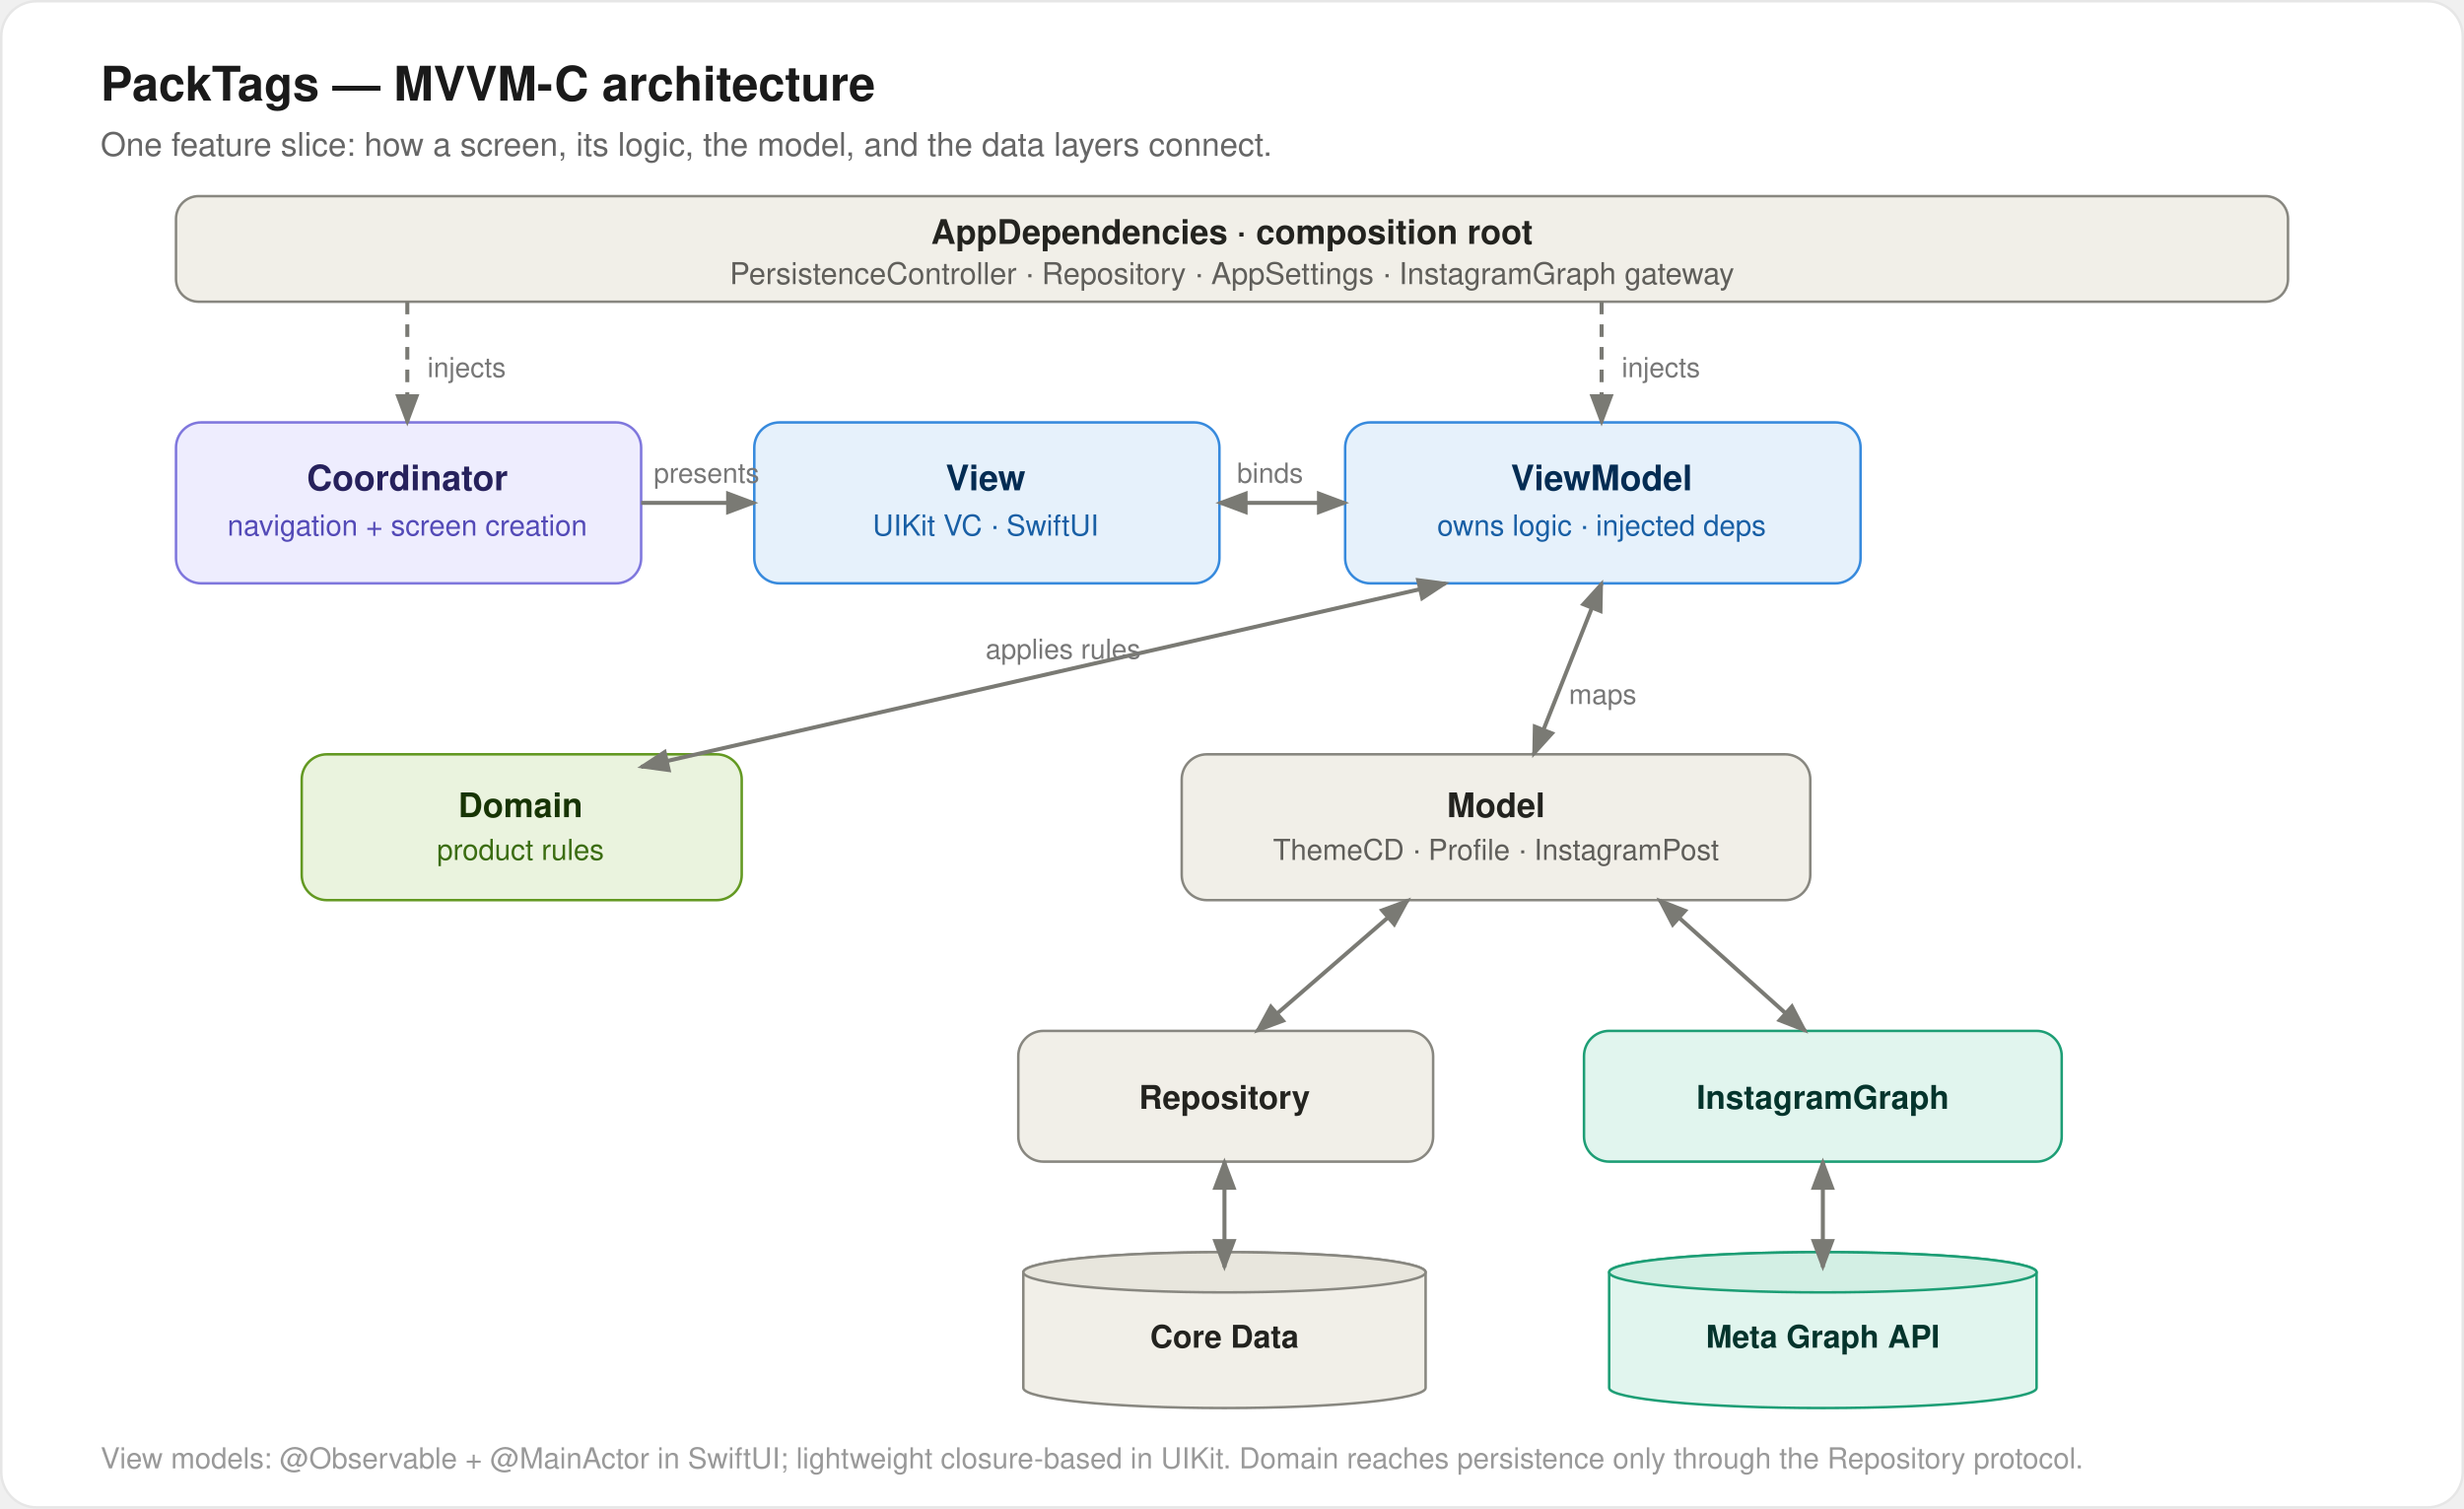
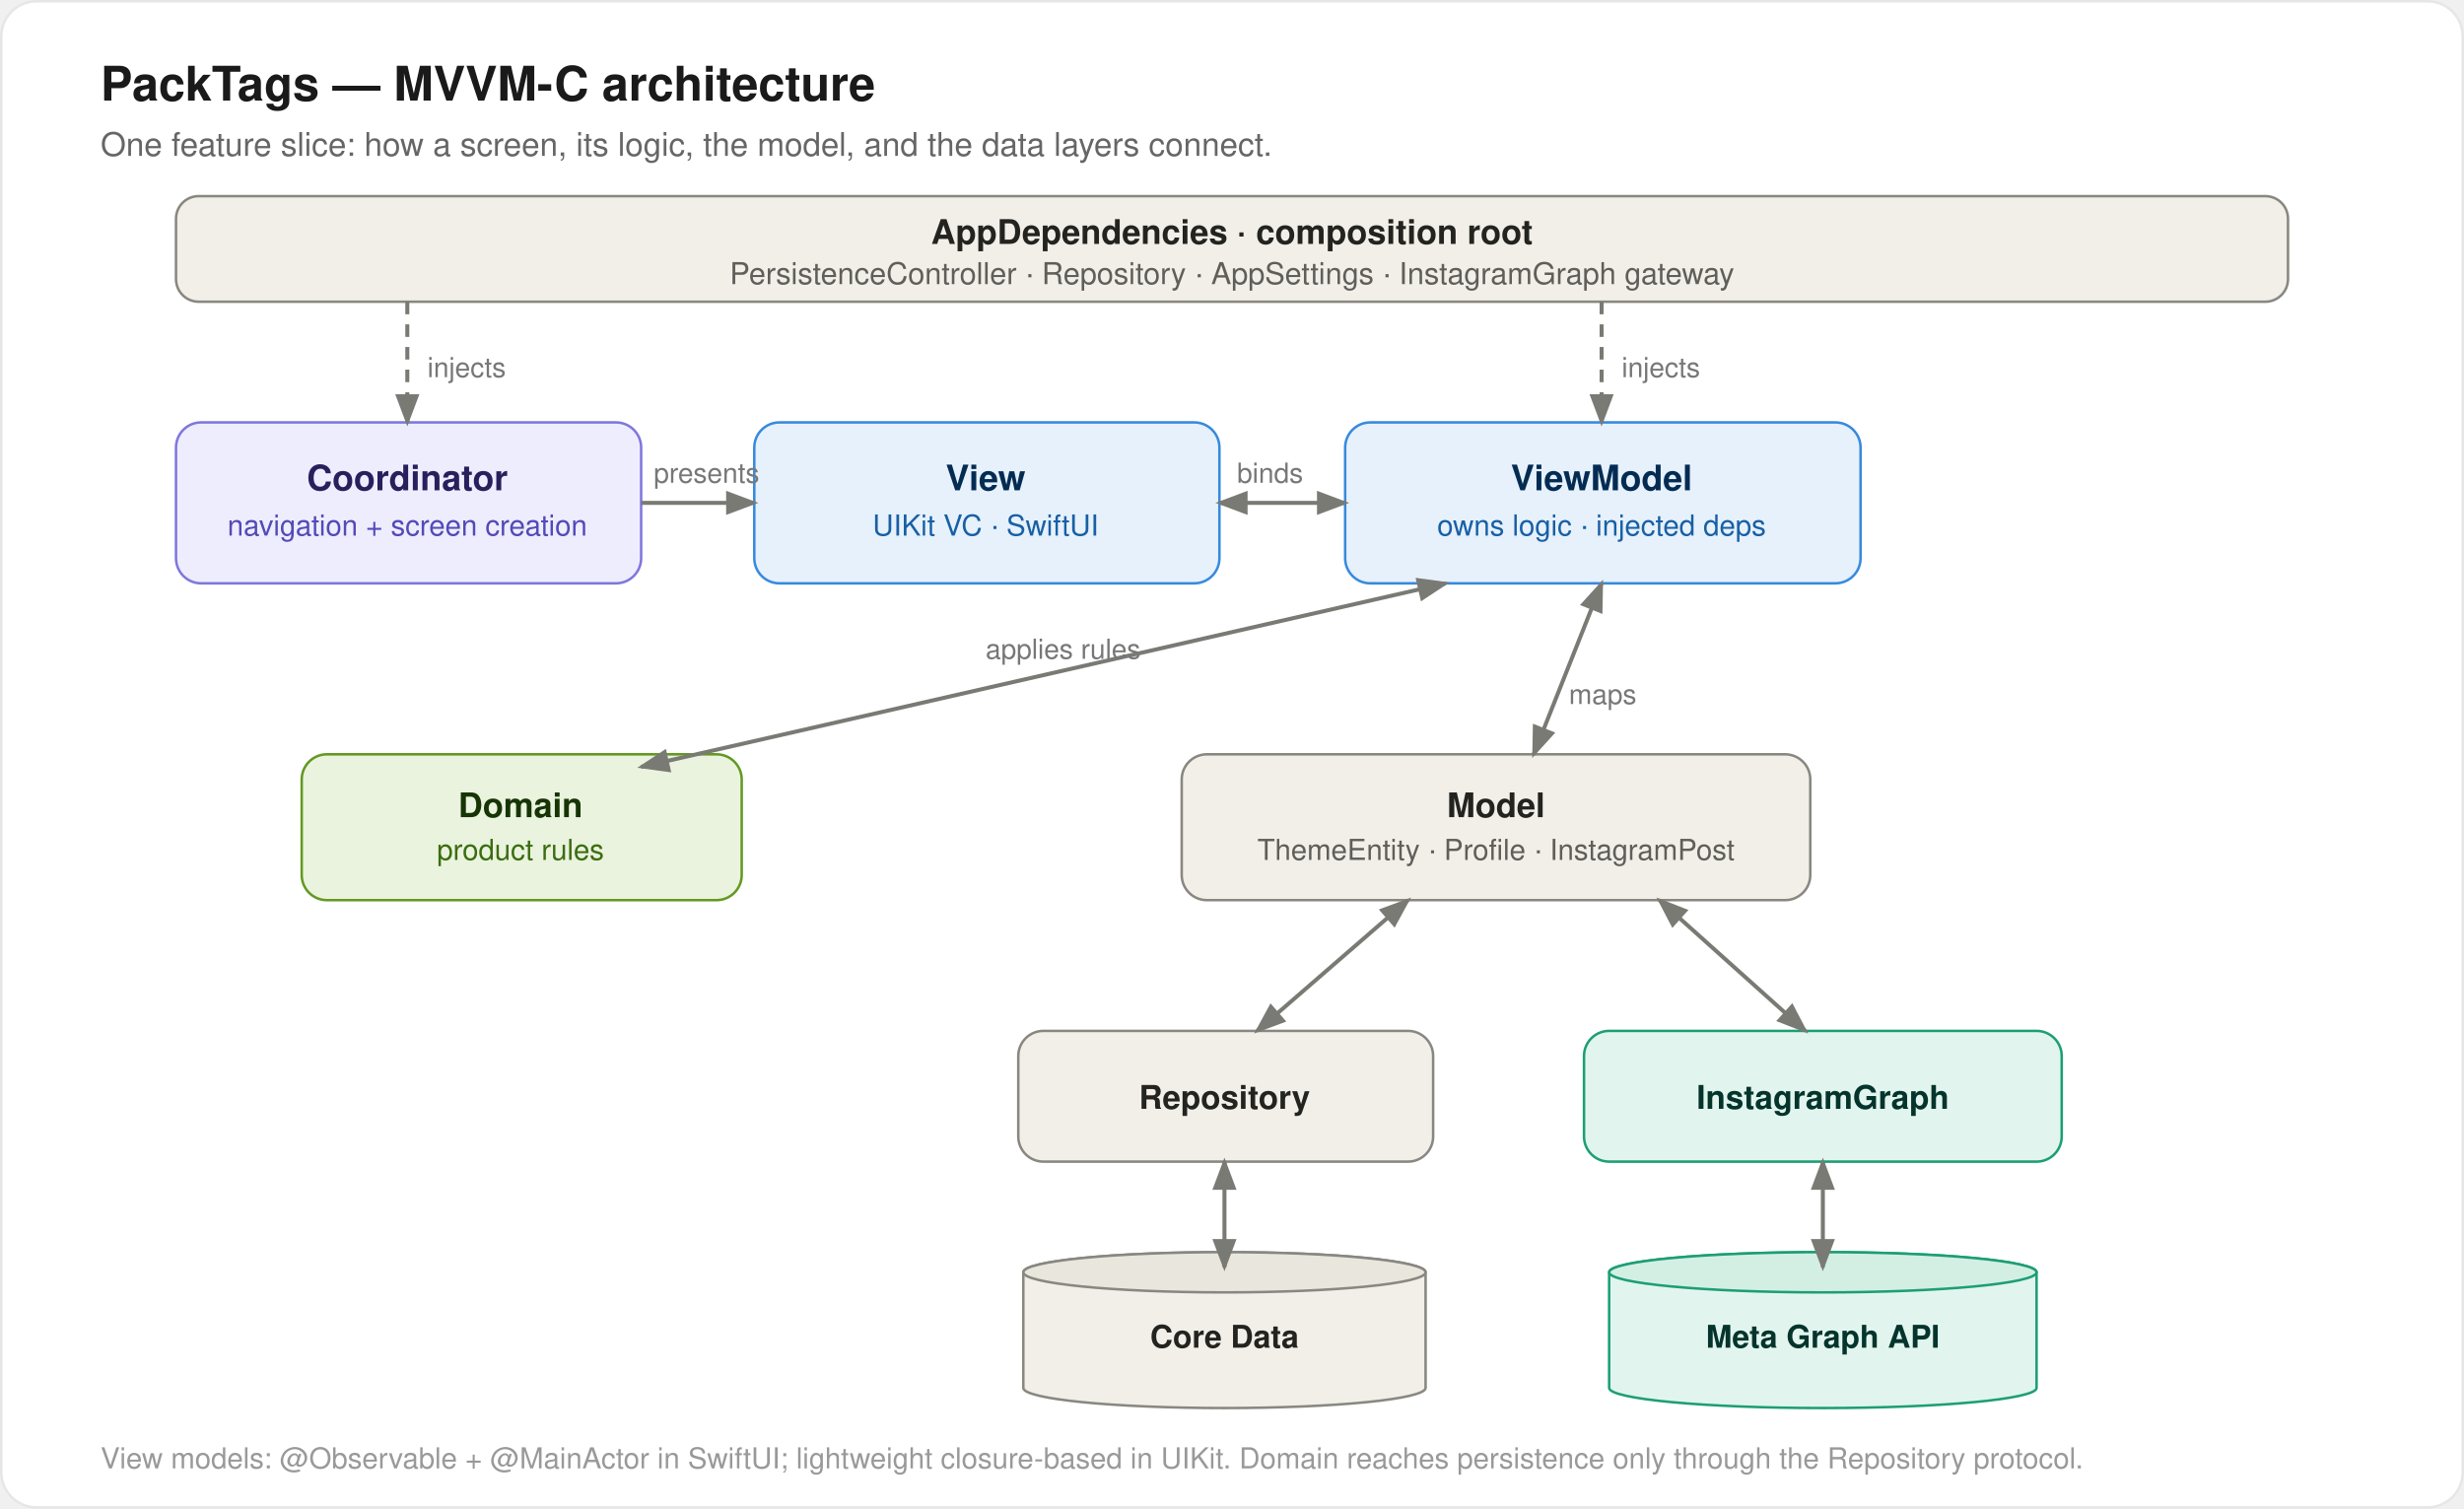
<svg xmlns="http://www.w3.org/2000/svg" viewBox="0 0 980 600" font-family="-apple-system, Helvetica, Arial, sans-serif">
  <defs>
    <marker id="ah" markerWidth="9" markerHeight="9" refX="7" refY="3" orient="auto-start-reverse">
      <path d="M0,0 L8,3 L0,6 Z" fill="#7a7a74" />
    </marker>
    <marker id="ae" markerWidth="9" markerHeight="9" refX="7" refY="3" orient="auto">
      <path d="M0,0 L8,3 L0,6 Z" fill="#7a7a74" />
    </marker>
  </defs>
  <rect x="0.5" y="0.5" width="979" height="599" rx="14" fill="#ffffff" stroke="#e6e6e6" />
  <text x="40" y="40" font-size="19" font-weight="600" fill="#1a1a1a">PackTags — MVVM-C architecture</text>
  <text x="40" y="62" font-size="13" fill="#666">One feature slice: how a screen, its logic, the model, and the data layers connect.</text>
  <rect x="70" y="78" width="840" height="42" rx="9" fill="#F1EFE8" stroke="#888780" />
  <text x="490" y="97" text-anchor="middle" font-size="13.5" font-weight="600" fill="#23231f">AppDependencies · composition root</text>
  <text x="490" y="113" text-anchor="middle" font-size="12" fill="#5f5e5a">PersistenceController · Repository · AppSettings · InstagramGraph gateway</text>
  <rect x="70" y="168" width="185" height="64" rx="10" fill="#EEEDFE" stroke="#7F77DD" />
  <text x="162" y="195" text-anchor="middle" font-size="14" font-weight="600" fill="#26215C">Coordinator</text>
  <text x="162" y="213" text-anchor="middle" font-size="11.5" fill="#534AB7">navigation + screen creation</text>
  <rect x="300" y="168" width="185" height="64" rx="10" fill="#E6F1FB" stroke="#378ADD" />
  <text x="392" y="195" text-anchor="middle" font-size="14" font-weight="600" fill="#042C53">View</text>
  <text x="392" y="213" text-anchor="middle" font-size="11.5" fill="#185FA5">UIKit VC · SwiftUI</text>
  <rect x="535" y="168" width="205" height="64" rx="10" fill="#E6F1FB" stroke="#378ADD" />
  <text x="637" y="195" text-anchor="middle" font-size="14" font-weight="600" fill="#042C53">ViewModel</text>
  <text x="637" y="213" text-anchor="middle" font-size="11.5" fill="#185FA5">owns logic · injected deps</text>
  <rect x="120" y="300" width="175" height="58" rx="10" fill="#EAF3DE" stroke="#639922" />
  <text x="207" y="325" text-anchor="middle" font-size="13.5" font-weight="600" fill="#173404">Domain</text>
  <text x="207" y="342" text-anchor="middle" font-size="11.5" fill="#3B6D11">product rules</text>
  <rect x="470" y="300" width="250" height="58" rx="10" fill="#F1EFE8" stroke="#888780" />
  <text x="595" y="325" text-anchor="middle" font-size="13.5" font-weight="600" fill="#23231f">Model</text>
-   <text x="595" y="342" text-anchor="middle" font-size="11.5" fill="#5f5e5a">ThemeCD · Profile · InstagramPost</text>
+   <text x="595" y="342" text-anchor="middle" font-size="11.5" fill="#5f5e5a">ThemeEntity · Profile · InstagramPost</text>
  <rect x="405" y="410" width="165" height="52" rx="10" fill="#F1EFE8" stroke="#888780" />
  <text x="487" y="441" text-anchor="middle" font-size="13" font-weight="600" fill="#23231f">Repository</text>
  <rect x="630" y="410" width="190" height="52" rx="10" fill="#E1F5EE" stroke="#1D9E75" />
  <text x="725" y="441" text-anchor="middle" font-size="13" font-weight="600" fill="#04342C">InstagramGraph</text>
  <g fill="#F1EFE8" stroke="#888780">
    <path d="M407 506 A80 8 0 0 1 567 506 L567 552 A80 8 0 0 1 407 552 Z" />
    <ellipse cx="487" cy="506" rx="80" ry="8" fill="#e8e6dd" />
  </g>
  <text x="487" y="536" text-anchor="middle" font-size="12.5" font-weight="600" fill="#23231f">Core Data</text>
  <g fill="#E1F5EE" stroke="#1D9E75">
    <path d="M640 506 A85 8 0 0 1 810 506 L810 552 A85 8 0 0 1 640 552 Z" />
    <ellipse cx="725" cy="506" rx="85" ry="8" fill="#d3efe4" />
  </g>
  <text x="725" y="536" text-anchor="middle" font-size="12.5" font-weight="600" fill="#04342C">Meta Graph API</text>
  <g stroke="#7a7a74" stroke-width="1.6" fill="none">
    <path d="M162 120 L162 168" stroke-dasharray="5 4" marker-end="url(#ae)" />
    <path d="M637 120 L637 168" stroke-dasharray="5 4" marker-end="url(#ae)" />
    <path d="M255 200 L300 200" marker-end="url(#ae)" />
  </g>
  <g stroke="#7a7a74" stroke-width="1.6" fill="none">
    <path d="M485 200 L535 200" marker-start="url(#ah)" marker-end="url(#ah)" />
    <path d="M575 232 L255 305" marker-start="url(#ah)" marker-end="url(#ah)" />
    <path d="M637 232 L610 300" marker-start="url(#ah)" marker-end="url(#ah)" />
    <path d="M560 358 L500 410" marker-start="url(#ah)" marker-end="url(#ah)" />
    <path d="M660 358 L718 410" marker-start="url(#ah)" marker-end="url(#ah)" />
    <path d="M487 462 L487 504" marker-start="url(#ah)" marker-end="url(#ah)" />
    <path d="M725 462 L725 504" marker-start="url(#ah)" marker-end="url(#ah)" />
  </g>
  <g font-size="11" fill="#777">
    <text x="170" y="150">injects</text>
    <text x="645" y="150">injects</text>
    <text x="260" y="192">presents</text>
    <text x="492" y="192">binds</text>
    <text x="392" y="262">applies rules</text>
    <text x="624" y="280">maps</text>
  </g>
  <text x="40" y="584" font-size="11.5" fill="#999">View models: @Observable + @MainActor in SwiftUI; lightweight closure-based in UIKit. Domain reaches persistence only through the Repository protocol.</text>
</svg>
